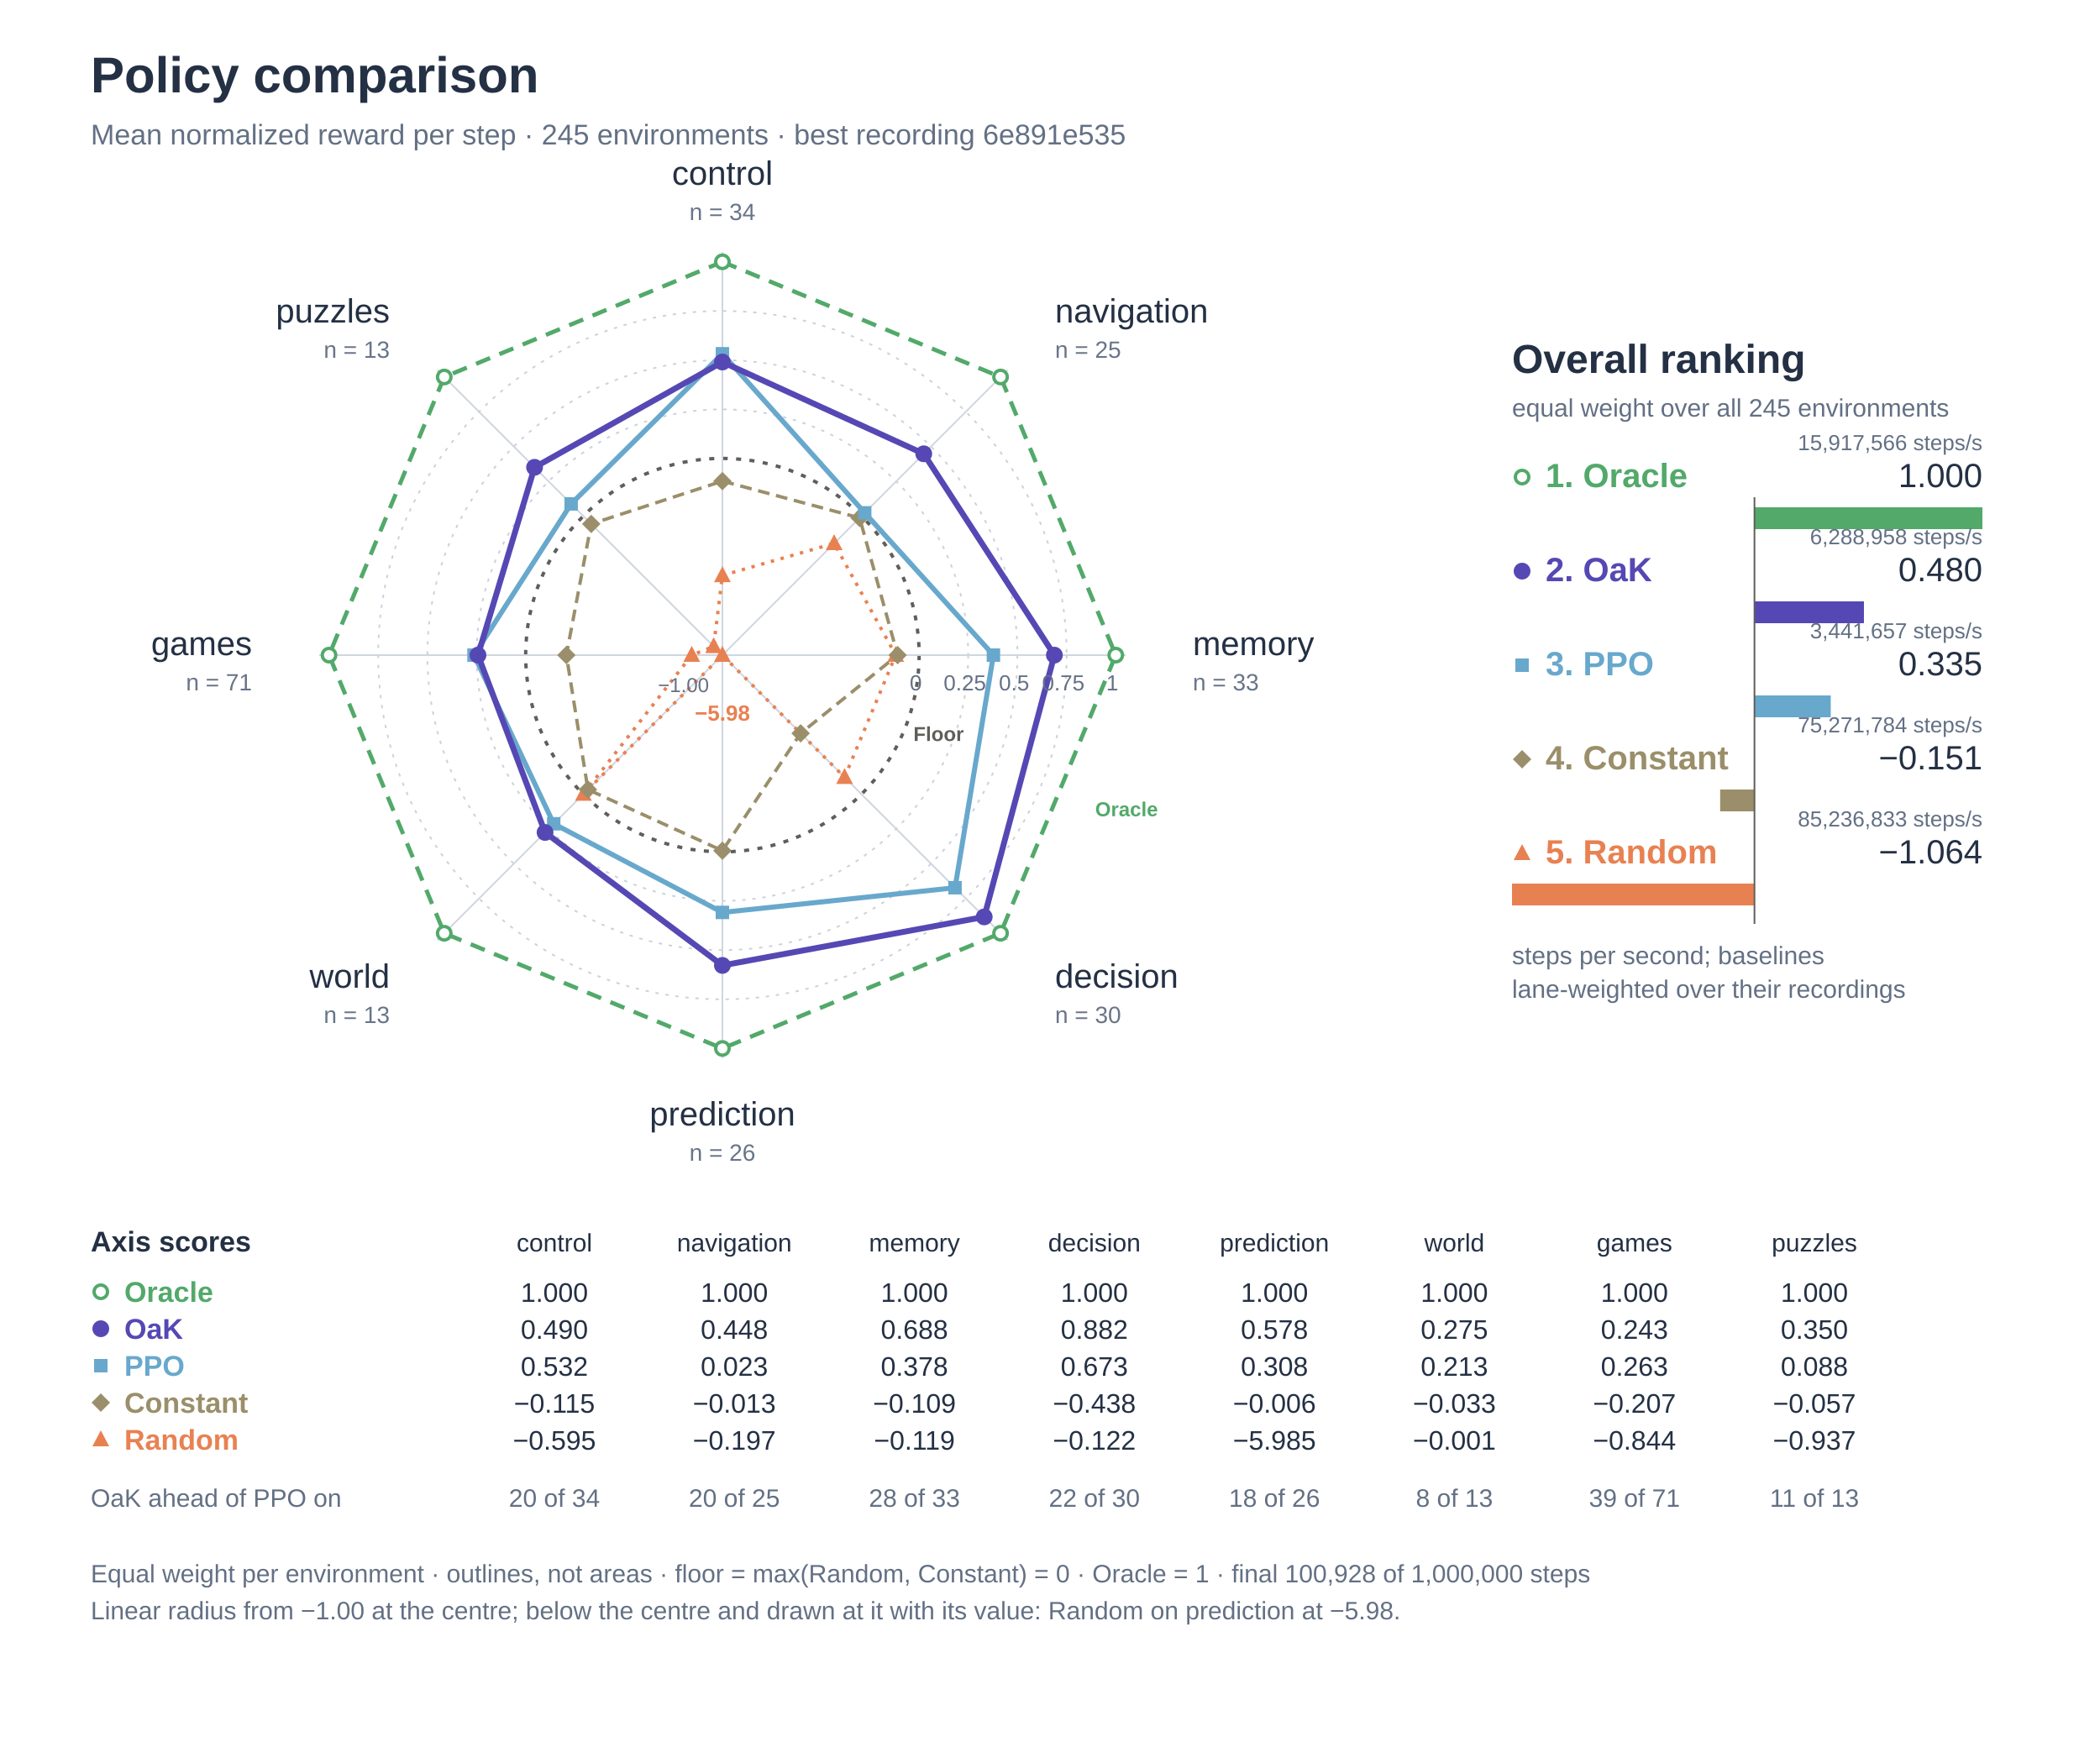
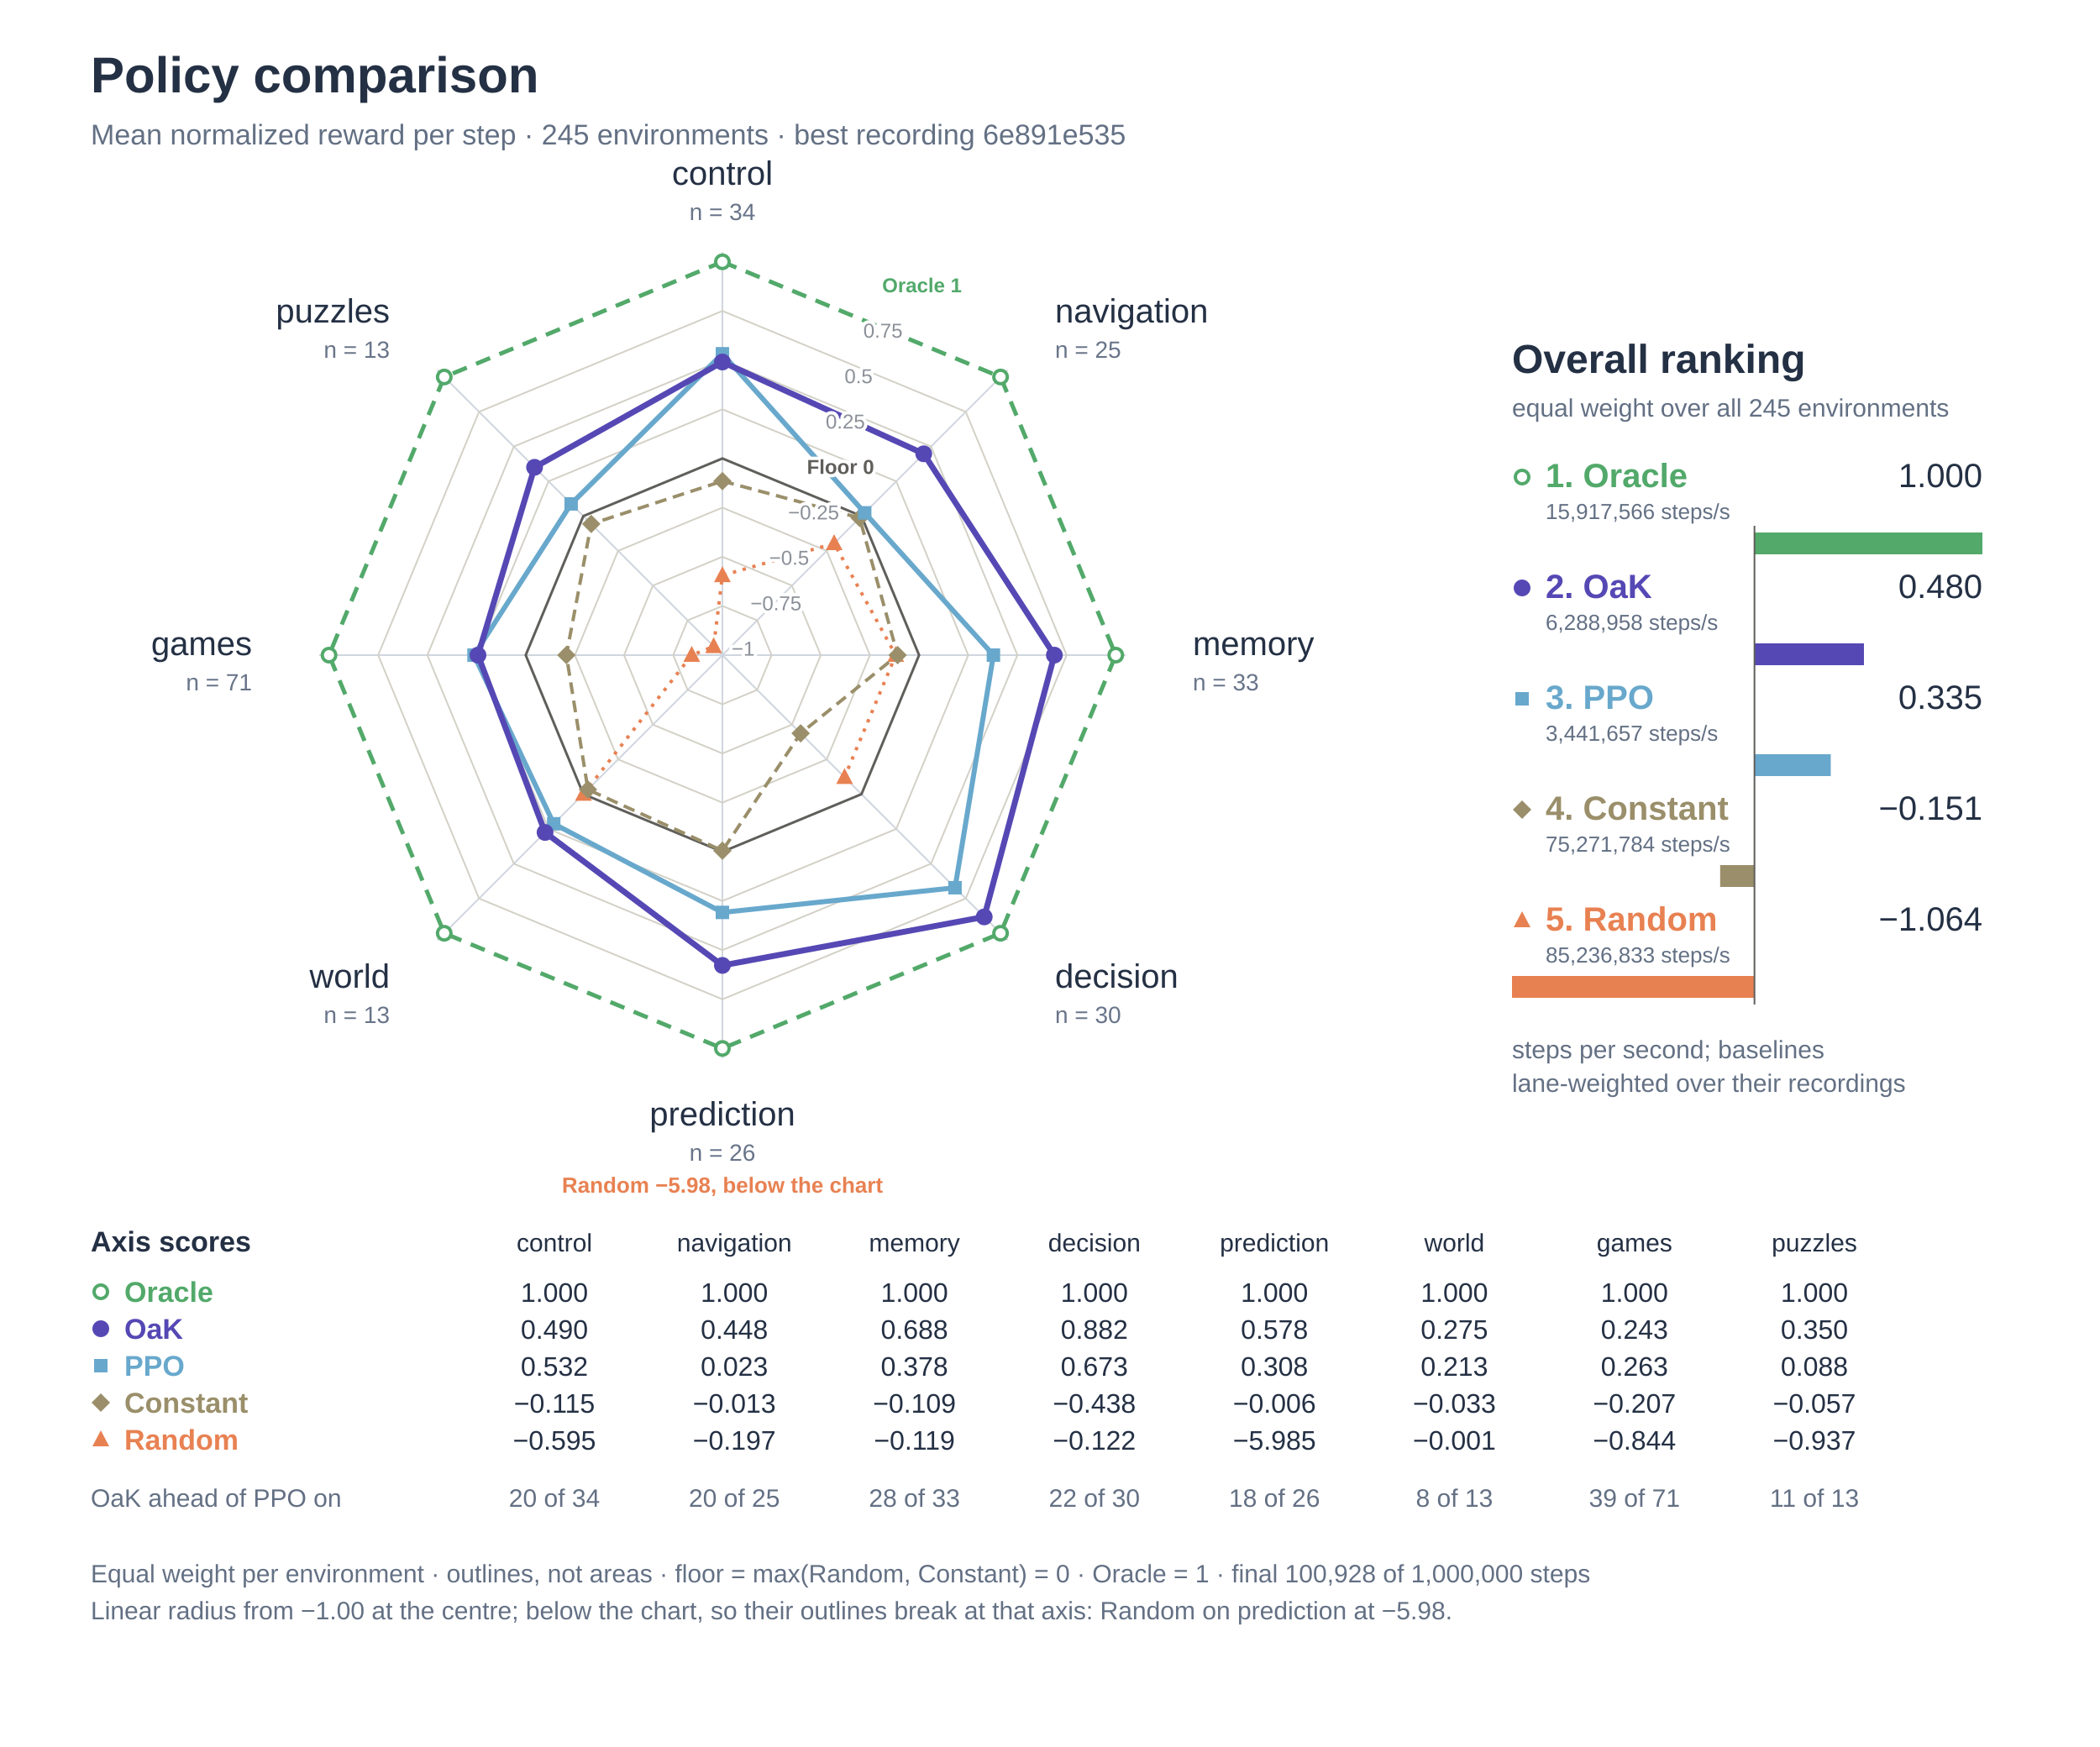
<svg xmlns="http://www.w3.org/2000/svg" width="1250" height="1040" viewBox="0 0 1250 1040" role="img" aria-labelledby="title desc">
  <rect width="1250" height="1040" fill="#ffffff" />
  <g font-family="Arial, Helvetica, sans-serif" fill="#243044">
    <text x="54.0" y="55.0" font-size="30" fill="#243044" text-anchor="start" font-weight="600">Policy comparison</text>
    <text x="54.0" y="86.0" font-size="17" fill="#637084" text-anchor="start" font-weight="400">Mean normalized reward per step · 245 environments · best recording 6e891e535</text>
-     <circle cx="430" cy="390" r="146.3" fill="none" stroke="#cbd2dc" stroke-width="1" stroke-dasharray="2 4" />
-     <circle cx="430" cy="390" r="175.6" fill="none" stroke="#cbd2dc" stroke-width="1" stroke-dasharray="2 4" />
-     <circle cx="430" cy="390" r="204.9" fill="none" stroke="#cbd2dc" stroke-width="1" stroke-dasharray="2 4" />
-     <circle cx="430" cy="390" r="117.1" fill="none" stroke="#5f5e5a" stroke-width="2" stroke-dasharray="3 5" />
    <path d="M 430 390 L 430.00 150.00" stroke="#d0d6df" stroke-width="1" />
    <path d="M 430 390 L 599.71 220.29" stroke="#d0d6df" stroke-width="1" />
    <path d="M 430 390 L 670.00 390.00" stroke="#d0d6df" stroke-width="1" />
    <path d="M 430 390 L 599.71 559.71" stroke="#d0d6df" stroke-width="1" />
    <path d="M 430 390 L 430.00 630.00" stroke="#d0d6df" stroke-width="1" />
    <path d="M 430 390 L 260.29 559.71" stroke="#d0d6df" stroke-width="1" />
    <path d="M 430 390 L 190.00 390.00" stroke="#d0d6df" stroke-width="1" />
    <path d="M 430 390 L 260.29 220.29" stroke="#d0d6df" stroke-width="1" />
-     <polygon points="430.00,155.85 595.57,224.43 664.15,390.00 595.57,555.57 430.00,624.15 264.43,555.57 195.85,390.00 264.43,224.43" fill="none" stroke="#52a96a" stroke-width="2.5" stroke-dasharray="9 6" stroke-linejoin="round" />
+     <polygon points="430.00,360.73 450.70,369.30 459.27,390.00 450.70,410.70 430.00,419.27 409.30,410.70 400.73,390.00 409.30,369.30" fill="none" stroke="#d3d1c7" stroke-width="1" />
+     <polygon points="430.00,331.46 471.39,348.61 488.54,390.00 471.39,431.39 430.00,448.54 388.61,431.39 371.46,390.00 388.61,348.61" fill="none" stroke="#d3d1c7" stroke-width="1" />
+     <polygon points="430.00,302.20 492.09,327.91 517.80,390.00 492.09,452.09 430.00,477.80 367.91,452.09 342.20,390.00 367.91,327.91" fill="none" stroke="#d3d1c7" stroke-width="1" />
+     <polygon points="430.00,243.66 533.48,286.52 576.34,390.00 533.48,493.48 430.00,536.34 326.52,493.48 283.66,390.00 326.52,286.52" fill="none" stroke="#d3d1c7" stroke-width="1" />
+     <polygon points="430.00,214.39 554.17,265.83 605.61,390.00 554.17,514.17 430.00,565.61 305.83,514.17 254.39,390.00 305.83,265.83" fill="none" stroke="#d3d1c7" stroke-width="1" />
+     <polygon points="430.00,185.12 574.87,245.13 634.88,390.00 574.87,534.87 430.00,594.88 285.13,534.87 225.12,390.00 285.13,245.13" fill="none" stroke="#d3d1c7" stroke-width="1" />
+     <polygon points="430.00,272.93 512.78,307.22 547.07,390.00 512.78,472.78 430.00,507.07 347.22,472.78 312.93,390.00 347.22,307.22" fill="none" stroke="#5f5e5a" stroke-width="1.5" />
+     <path d="M 430.00 155.85 L 595.57 224.43 L 664.15 390.00 L 595.57 555.57 L 430.00 624.15 L 264.43 555.57 L 195.85 390.00 L 264.43 224.43 Z" fill="none" stroke="#52a96a" stroke-width="2.5" stroke-dasharray="9 6" stroke-linejoin="round" />
    <circle cx="430.00" cy="155.85" r="4" fill="#ffffff" stroke="#52a96a" stroke-width="2" />
    <circle cx="595.57" cy="224.43" r="4" fill="#ffffff" stroke="#52a96a" stroke-width="2" />
    <circle cx="664.15" cy="390.00" r="4" fill="#ffffff" stroke="#52a96a" stroke-width="2" />
    <circle cx="595.57" cy="555.57" r="4" fill="#ffffff" stroke="#52a96a" stroke-width="2" />
    <circle cx="430.00" cy="624.15" r="4" fill="#ffffff" stroke="#52a96a" stroke-width="2" />
    <circle cx="264.43" cy="555.57" r="4" fill="#ffffff" stroke="#52a96a" stroke-width="2" />
    <circle cx="195.85" cy="390.00" r="4" fill="#ffffff" stroke="#52a96a" stroke-width="2" />
    <circle cx="264.43" cy="224.43" r="4" fill="#ffffff" stroke="#52a96a" stroke-width="2" />
-     <polygon points="430.00,342.56 496.51,323.49 533.18,390.00 502.71,462.71 430.00,390.00 347.29,472.71 411.74,390.00 424.80,384.80" fill="none" stroke="#e88152" stroke-width="2" stroke-dasharray="2 4" stroke-linejoin="round" />
+     <path d="M 347.29 472.71 L 411.74 390.00 L 424.80 384.80 L 430.00 342.56 L 496.51 323.49 L 533.18 390.00 L 502.71 462.71" fill="none" stroke="#e88152" stroke-width="2" stroke-dasharray="2 4" stroke-linejoin="round" />
    <polygon points="430.00,337.06 435.00,346.56 425.00,346.56" fill="#e88152" />
    <polygon points="496.51,317.99 501.51,327.49 491.51,327.49" fill="#e88152" />
    <polygon points="533.18,384.50 538.18,394.00 528.18,394.00" fill="#e88152" />
    <polygon points="502.71,457.21 507.71,466.71 497.71,466.71" fill="#e88152" />
-     <polygon points="430.00,384.50 435.00,394.00 425.00,394.00" fill="#e88152" />
-     <text x="430.0" y="429.0" font-size="13" fill="#e88152" text-anchor="middle" font-weight="600">−5.98</text>
    <polygon points="347.29,467.21 352.29,476.71 342.29,476.71" fill="#e88152" />
    <polygon points="411.74,384.50 416.74,394.00 406.74,394.00" fill="#e88152" />
    <polygon points="424.80,379.30 429.80,388.80 419.80,388.80" fill="#e88152" />
-     <polygon points="430.00,286.41 511.68,308.32 534.31,390.00 476.56,436.56 430.00,506.41 349.97,470.03 337.12,390.00 351.91,311.91" fill="none" stroke="#9a8f6a" stroke-width="2" stroke-dasharray="7 4" stroke-linejoin="round" />
+     <path d="M 430.00 286.41 L 511.68 308.32 L 534.31 390.00 L 476.56 436.56 L 430.00 506.41 L 349.97 470.03 L 337.12 390.00 L 351.91 311.91 Z" fill="none" stroke="#9a8f6a" stroke-width="2" stroke-dasharray="7 4" stroke-linejoin="round" />
    <polygon points="430.00,280.91 435.50,286.41 430.00,291.91 424.50,286.41" fill="#9a8f6a" />
    <polygon points="511.68,302.82 517.18,308.32 511.68,313.82 506.18,308.32" fill="#9a8f6a" />
    <polygon points="534.31,384.50 539.81,390.00 534.31,395.50 528.81,390.00" fill="#9a8f6a" />
    <polygon points="476.56,431.06 482.06,436.56 476.56,442.06 471.06,436.56" fill="#9a8f6a" />
    <polygon points="430.00,500.91 435.50,506.41 430.00,511.91 424.50,506.41" fill="#9a8f6a" />
    <polygon points="349.97,464.53 355.47,470.03 349.97,475.53 344.47,470.03" fill="#9a8f6a" />
    <polygon points="337.12,384.50 342.62,390.00 337.12,395.50 331.62,390.00" fill="#9a8f6a" />
    <polygon points="351.91,306.41 357.41,311.91 351.91,317.41 346.41,311.91" fill="#9a8f6a" />
-     <polygon points="430.00,210.60 514.71,305.29 591.32,390.00 568.47,528.47 430.00,543.17 329.60,490.40 282.15,390.00 339.96,299.96" fill="none" stroke="#68a8cc" stroke-width="3" stroke-linejoin="round" />
+     <path d="M 430.00 210.60 L 514.71 305.29 L 591.32 390.00 L 568.47 528.47 L 430.00 543.17 L 329.60 490.40 L 282.15 390.00 L 339.96 299.96 Z" fill="none" stroke="#68a8cc" stroke-width="3" stroke-linejoin="round" />
    <rect x="426.00" y="206.60" width="8" height="8" fill="#68a8cc" />
    <rect x="510.71" y="301.29" width="8" height="8" fill="#68a8cc" />
    <rect x="587.32" y="386.00" width="8" height="8" fill="#68a8cc" />
    <rect x="564.47" y="524.47" width="8" height="8" fill="#68a8cc" />
    <rect x="426.00" y="539.17" width="8" height="8" fill="#68a8cc" />
    <rect x="325.60" y="486.40" width="8" height="8" fill="#68a8cc" />
    <rect x="278.15" y="386.00" width="8" height="8" fill="#68a8cc" />
    <rect x="335.96" y="295.96" width="8" height="8" fill="#68a8cc" />
-     <polygon points="430.00,215.51 549.85,270.15 627.61,390.00 585.84,545.84 430.00,574.72 324.44,495.56 284.51,390.00 318.20,278.20" fill="none" stroke="#5548b4" stroke-width="3.5" stroke-linejoin="round" />
+     <path d="M 430.00 215.51 L 549.85 270.15 L 627.61 390.00 L 585.84 545.84 L 430.00 574.72 L 324.44 495.56 L 284.51 390.00 L 318.20 278.20 Z" fill="none" stroke="#5548b4" stroke-width="3.5" stroke-linejoin="round" />
    <circle cx="430.00" cy="215.51" r="5" fill="#5548b4" />
    <circle cx="549.85" cy="270.15" r="5" fill="#5548b4" />
    <circle cx="627.61" cy="390.00" r="5" fill="#5548b4" />
    <circle cx="585.84" cy="545.84" r="5" fill="#5548b4" />
    <circle cx="430.00" cy="574.72" r="5" fill="#5548b4" />
    <circle cx="324.44" cy="495.56" r="5" fill="#5548b4" />
    <circle cx="284.51" cy="390.00" r="5" fill="#5548b4" />
    <circle cx="318.20" cy="278.20" r="5" fill="#5548b4" />
-     <text x="545.1" y="411.0" font-size="13" fill="#647084" text-anchor="middle" font-weight="400">0</text>
-     <text x="574.3" y="411.0" font-size="13" fill="#647084" text-anchor="middle" font-weight="400">0.25</text>
-     <text x="603.6" y="411.0" font-size="13" fill="#647084" text-anchor="middle" font-weight="400">0.5</text>
-     <text x="632.9" y="411.0" font-size="13" fill="#647084" text-anchor="middle" font-weight="400">0.75</text>
-     <text x="662.1" y="411.0" font-size="13" fill="#647084" text-anchor="middle" font-weight="400">1</text>
-     <text x="422.0" y="412.0" font-size="12" fill="#647084" text-anchor="end" font-weight="400">−1.00</text>
-     <text x="543.7" y="441.1" font-size="12" fill="#5f5e5a" text-anchor="start" font-weight="600">Floor</text>
-     <text x="651.9" y="485.9" font-size="12" fill="#52a96a" text-anchor="start" font-weight="600">Oracle</text>
+     <text x="435.5" y="390.3" font-size="12" fill="#8a8f98" text-anchor="start" font-weight="400" stroke="#ffffff" stroke-width="4" stroke-linejoin="round" paint-order="stroke">−1</text>
+     <text x="446.7" y="363.3" font-size="12" fill="#8a8f98" text-anchor="start" font-weight="400" stroke="#ffffff" stroke-width="4" stroke-linejoin="round" paint-order="stroke">−0.75</text>
+     <text x="457.9" y="336.2" font-size="12" fill="#8a8f98" text-anchor="start" font-weight="400" stroke="#ffffff" stroke-width="4" stroke-linejoin="round" paint-order="stroke">−0.5</text>
+     <text x="469.1" y="309.2" font-size="12" fill="#8a8f98" text-anchor="start" font-weight="400" stroke="#ffffff" stroke-width="4" stroke-linejoin="round" paint-order="stroke">−0.25</text>
+     <text x="491.5" y="255.1" font-size="12" fill="#8a8f98" text-anchor="start" font-weight="400" stroke="#ffffff" stroke-width="4" stroke-linejoin="round" paint-order="stroke">0.25</text>
+     <text x="502.7" y="228.1" font-size="12" fill="#8a8f98" text-anchor="start" font-weight="400" stroke="#ffffff" stroke-width="4" stroke-linejoin="round" paint-order="stroke">0.5</text>
+     <text x="513.9" y="201.0" font-size="12" fill="#8a8f98" text-anchor="start" font-weight="400" stroke="#ffffff" stroke-width="4" stroke-linejoin="round" paint-order="stroke">0.75</text>
+     <text x="480.3" y="282.1" font-size="12" fill="#5f5e5a" text-anchor="start" font-weight="600" stroke="#ffffff" stroke-width="4" stroke-linejoin="round" paint-order="stroke">Floor 0</text>
+     <text x="525.1" y="174.0" font-size="12" fill="#52a96a" text-anchor="start" font-weight="600" stroke="#ffffff" stroke-width="4" stroke-linejoin="round" paint-order="stroke">Oracle 1</text>
    <text x="430.0" y="110.0" font-size="20" fill="#243044" text-anchor="middle" font-weight="400">control</text>
    <text x="430.0" y="131.0" font-size="14" fill="#687489" text-anchor="middle" font-weight="400">n = 34</text>
    <text x="628.0" y="192.0" font-size="20" fill="#243044" text-anchor="start" font-weight="400">navigation</text>
    <text x="628.0" y="213.0" font-size="14" fill="#687489" text-anchor="start" font-weight="400">n = 25</text>
    <text x="710.0" y="390.0" font-size="20" fill="#243044" text-anchor="start" font-weight="400">memory</text>
    <text x="710.0" y="411.0" font-size="14" fill="#687489" text-anchor="start" font-weight="400">n = 33</text>
    <text x="628.0" y="588.0" font-size="20" fill="#243044" text-anchor="start" font-weight="400">decision</text>
    <text x="628.0" y="609.0" font-size="14" fill="#687489" text-anchor="start" font-weight="400">n = 30</text>
    <text x="430.0" y="670.0" font-size="20" fill="#243044" text-anchor="middle" font-weight="400">prediction</text>
    <text x="430.0" y="691.0" font-size="14" fill="#687489" text-anchor="middle" font-weight="400">n = 26</text>
+     <text x="430.0" y="710.0" font-size="13" fill="#e88152" text-anchor="middle" font-weight="600">Random −5.98, below the chart</text>
    <text x="232.0" y="588.0" font-size="20" fill="#243044" text-anchor="end" font-weight="400">world</text>
    <text x="232.0" y="609.0" font-size="14" fill="#687489" text-anchor="end" font-weight="400">n = 13</text>
    <text x="150.0" y="390.0" font-size="20" fill="#243044" text-anchor="end" font-weight="400">games</text>
    <text x="150.0" y="411.0" font-size="14" fill="#687489" text-anchor="end" font-weight="400">n = 71</text>
    <text x="232.0" y="192.0" font-size="20" fill="#243044" text-anchor="end" font-weight="400">puzzles</text>
    <text x="232.0" y="213.0" font-size="14" fill="#687489" text-anchor="end" font-weight="400">n = 13</text>
    <text x="900.0" y="222.0" font-size="24" fill="#243044" text-anchor="start" font-weight="600">Overall ranking</text>
    <text x="900.0" y="248.0" font-size="15" fill="#637084" text-anchor="start" font-weight="400">equal weight over all 245 environments</text>
    <circle cx="906.00" cy="284.00" r="4" fill="#ffffff" stroke="#52a96a" stroke-width="2" />
    <text x="920.0" y="290.0" font-size="20" fill="#52a96a" text-anchor="start" font-weight="600">1. Oracle</text>
    <text x="1180.0" y="290.0" font-size="20" fill="#243044" text-anchor="end" font-weight="400">1.000</text>
-     <rect x="1044.33" y="302" width="135.67" height="13" fill="#52a96a" />
-     <text x="1180.0" y="268.0" font-size="13" fill="#637084" text-anchor="end" font-weight="400">15,917,566 steps/s</text>
-     <circle cx="906.00" cy="340.00" r="5" fill="#5548b4" />
-     <text x="920.0" y="346.0" font-size="20" fill="#5548b4" text-anchor="start" font-weight="600">2. OaK</text>
-     <text x="1180.0" y="346.0" font-size="20" fill="#243044" text-anchor="end" font-weight="400">0.480</text>
-     <rect x="1044.33" y="358" width="65.16" height="13" fill="#5548b4" />
-     <text x="1180.0" y="324.0" font-size="13" fill="#637084" text-anchor="end" font-weight="400">6,288,958 steps/s</text>
-     <rect x="902.00" y="392.00" width="8" height="8" fill="#68a8cc" />
-     <text x="920.0" y="402.0" font-size="20" fill="#68a8cc" text-anchor="start" font-weight="600">3. PPO</text>
-     <text x="1180.0" y="402.0" font-size="20" fill="#243044" text-anchor="end" font-weight="400">0.335</text>
-     <rect x="1044.33" y="414" width="45.41" height="13" fill="#68a8cc" />
-     <text x="1180.0" y="380.0" font-size="13" fill="#637084" text-anchor="end" font-weight="400">3,441,657 steps/s</text>
-     <polygon points="906.00,446.50 911.50,452.00 906.00,457.50 900.50,452.00" fill="#9a8f6a" />
-     <text x="920.0" y="458.0" font-size="20" fill="#9a8f6a" text-anchor="start" font-weight="600">4. Constant</text>
-     <text x="1180.0" y="458.0" font-size="20" fill="#243044" text-anchor="end" font-weight="400">−0.151</text>
-     <rect x="1023.90" y="470" width="20.44" height="13" fill="#9a8f6a" />
-     <text x="1180.0" y="436.0" font-size="13" fill="#637084" text-anchor="end" font-weight="400">75,271,784 steps/s</text>
-     <polygon points="906.00,502.50 911.00,512.00 901.00,512.00" fill="#e88152" />
-     <text x="920.0" y="514.0" font-size="20" fill="#e88152" text-anchor="start" font-weight="600">5. Random</text>
-     <text x="1180.0" y="514.0" font-size="20" fill="#243044" text-anchor="end" font-weight="400">−1.064</text>
-     <rect x="900.00" y="526" width="144.33" height="13" fill="#e88152" />
-     <text x="1180.0" y="492.0" font-size="13" fill="#637084" text-anchor="end" font-weight="400">85,236,833 steps/s</text>
-     <path d="M 1044.33 296 V 550" stroke="#5f5e5a" stroke-width="1" />
-     <text x="900.0" y="574.0" font-size="15" fill="#637084" text-anchor="start" font-weight="400">steps per second; baselines</text>
-     <text x="900.0" y="594.0" font-size="15" fill="#637084" text-anchor="start" font-weight="400">lane-weighted over their recordings</text>
+     <rect x="1044.33" y="317" width="135.67" height="13" fill="#52a96a" />
+     <text x="920.0" y="309.0" font-size="13" fill="#637084" text-anchor="start" font-weight="400">15,917,566 steps/s</text>
+     <circle cx="906.00" cy="350.00" r="5" fill="#5548b4" />
+     <text x="920.0" y="356.0" font-size="20" fill="#5548b4" text-anchor="start" font-weight="600">2. OaK</text>
+     <text x="1180.0" y="356.0" font-size="20" fill="#243044" text-anchor="end" font-weight="400">0.480</text>
+     <rect x="1044.33" y="383" width="65.16" height="13" fill="#5548b4" />
+     <text x="920.0" y="375.0" font-size="13" fill="#637084" text-anchor="start" font-weight="400">6,288,958 steps/s</text>
+     <rect x="902.00" y="412.00" width="8" height="8" fill="#68a8cc" />
+     <text x="920.0" y="422.0" font-size="20" fill="#68a8cc" text-anchor="start" font-weight="600">3. PPO</text>
+     <text x="1180.0" y="422.0" font-size="20" fill="#243044" text-anchor="end" font-weight="400">0.335</text>
+     <rect x="1044.33" y="449" width="45.41" height="13" fill="#68a8cc" />
+     <text x="920.0" y="441.0" font-size="13" fill="#637084" text-anchor="start" font-weight="400">3,441,657 steps/s</text>
+     <polygon points="906.00,476.50 911.50,482.00 906.00,487.50 900.50,482.00" fill="#9a8f6a" />
+     <text x="920.0" y="488.0" font-size="20" fill="#9a8f6a" text-anchor="start" font-weight="600">4. Constant</text>
+     <text x="1180.0" y="488.0" font-size="20" fill="#243044" text-anchor="end" font-weight="400">−0.151</text>
+     <rect x="1023.90" y="515" width="20.44" height="13" fill="#9a8f6a" />
+     <text x="920.0" y="507.0" font-size="13" fill="#637084" text-anchor="start" font-weight="400">75,271,784 steps/s</text>
+     <polygon points="906.00,542.50 911.00,552.00 901.00,552.00" fill="#e88152" />
+     <text x="920.0" y="554.0" font-size="20" fill="#e88152" text-anchor="start" font-weight="600">5. Random</text>
+     <text x="1180.0" y="554.0" font-size="20" fill="#243044" text-anchor="end" font-weight="400">−1.064</text>
+     <rect x="900.00" y="581" width="144.33" height="13" fill="#e88152" />
+     <text x="920.0" y="573.0" font-size="13" fill="#637084" text-anchor="start" font-weight="400">85,236,833 steps/s</text>
+     <path d="M 1044.33 313 V 598" stroke="#5f5e5a" stroke-width="1" />
+     <text x="900.0" y="630.0" font-size="15" fill="#637084" text-anchor="start" font-weight="400">steps per second; baselines</text>
+     <text x="900.0" y="650.0" font-size="15" fill="#637084" text-anchor="start" font-weight="400">lane-weighted over their recordings</text>
    <text x="54.0" y="745.0" font-size="17" fill="#243044" text-anchor="start" font-weight="600">Axis scores</text>
    <text x="330.0" y="745.0" font-size="15" fill="#243044" text-anchor="middle" font-weight="400">control</text>
    <text x="437.1" y="745.0" font-size="15" fill="#243044" text-anchor="middle" font-weight="400">navigation</text>
    <text x="544.3" y="745.0" font-size="15" fill="#243044" text-anchor="middle" font-weight="400">memory</text>
    <text x="651.4" y="745.0" font-size="15" fill="#243044" text-anchor="middle" font-weight="400">decision</text>
    <text x="758.6" y="745.0" font-size="15" fill="#243044" text-anchor="middle" font-weight="400">prediction</text>
    <text x="865.7" y="745.0" font-size="15" fill="#243044" text-anchor="middle" font-weight="400">world</text>
    <text x="972.9" y="745.0" font-size="15" fill="#243044" text-anchor="middle" font-weight="400">games</text>
    <text x="1080.0" y="745.0" font-size="15" fill="#243044" text-anchor="middle" font-weight="400">puzzles</text>
    <circle cx="60.00" cy="769.00" r="4" fill="#ffffff" stroke="#52a96a" stroke-width="2" />
    <text x="74.0" y="775.0" font-size="17" fill="#52a96a" text-anchor="start" font-weight="600">Oracle</text>
    <text x="330.0" y="775.0" font-size="16" fill="#243044" text-anchor="middle" font-weight="400">1.000</text>
    <text x="437.1" y="775.0" font-size="16" fill="#243044" text-anchor="middle" font-weight="400">1.000</text>
    <text x="544.3" y="775.0" font-size="16" fill="#243044" text-anchor="middle" font-weight="400">1.000</text>
    <text x="651.4" y="775.0" font-size="16" fill="#243044" text-anchor="middle" font-weight="400">1.000</text>
    <text x="758.6" y="775.0" font-size="16" fill="#243044" text-anchor="middle" font-weight="400">1.000</text>
    <text x="865.7" y="775.0" font-size="16" fill="#243044" text-anchor="middle" font-weight="400">1.000</text>
    <text x="972.9" y="775.0" font-size="16" fill="#243044" text-anchor="middle" font-weight="400">1.000</text>
    <text x="1080.0" y="775.0" font-size="16" fill="#243044" text-anchor="middle" font-weight="400">1.000</text>
    <circle cx="60.00" cy="791.00" r="5" fill="#5548b4" />
    <text x="74.0" y="797.0" font-size="17" fill="#5548b4" text-anchor="start" font-weight="600">OaK</text>
    <text x="330.0" y="797.0" font-size="16" fill="#243044" text-anchor="middle" font-weight="400">0.490</text>
    <text x="437.1" y="797.0" font-size="16" fill="#243044" text-anchor="middle" font-weight="400">0.448</text>
    <text x="544.3" y="797.0" font-size="16" fill="#243044" text-anchor="middle" font-weight="400">0.688</text>
    <text x="651.4" y="797.0" font-size="16" fill="#243044" text-anchor="middle" font-weight="400">0.882</text>
    <text x="758.6" y="797.0" font-size="16" fill="#243044" text-anchor="middle" font-weight="400">0.578</text>
    <text x="865.7" y="797.0" font-size="16" fill="#243044" text-anchor="middle" font-weight="400">0.275</text>
    <text x="972.9" y="797.0" font-size="16" fill="#243044" text-anchor="middle" font-weight="400">0.243</text>
    <text x="1080.0" y="797.0" font-size="16" fill="#243044" text-anchor="middle" font-weight="400">0.350</text>
    <rect x="56.00" y="809.00" width="8" height="8" fill="#68a8cc" />
    <text x="74.0" y="819.0" font-size="17" fill="#68a8cc" text-anchor="start" font-weight="600">PPO</text>
    <text x="330.0" y="819.0" font-size="16" fill="#243044" text-anchor="middle" font-weight="400">0.532</text>
    <text x="437.1" y="819.0" font-size="16" fill="#243044" text-anchor="middle" font-weight="400">0.023</text>
    <text x="544.3" y="819.0" font-size="16" fill="#243044" text-anchor="middle" font-weight="400">0.378</text>
    <text x="651.4" y="819.0" font-size="16" fill="#243044" text-anchor="middle" font-weight="400">0.673</text>
    <text x="758.6" y="819.0" font-size="16" fill="#243044" text-anchor="middle" font-weight="400">0.308</text>
    <text x="865.7" y="819.0" font-size="16" fill="#243044" text-anchor="middle" font-weight="400">0.213</text>
    <text x="972.9" y="819.0" font-size="16" fill="#243044" text-anchor="middle" font-weight="400">0.263</text>
    <text x="1080.0" y="819.0" font-size="16" fill="#243044" text-anchor="middle" font-weight="400">0.088</text>
    <polygon points="60.00,829.50 65.50,835.00 60.00,840.50 54.50,835.00" fill="#9a8f6a" />
    <text x="74.0" y="841.0" font-size="17" fill="#9a8f6a" text-anchor="start" font-weight="600">Constant</text>
    <text x="330.0" y="841.0" font-size="16" fill="#243044" text-anchor="middle" font-weight="400">−0.115</text>
    <text x="437.1" y="841.0" font-size="16" fill="#243044" text-anchor="middle" font-weight="400">−0.013</text>
    <text x="544.3" y="841.0" font-size="16" fill="#243044" text-anchor="middle" font-weight="400">−0.109</text>
    <text x="651.4" y="841.0" font-size="16" fill="#243044" text-anchor="middle" font-weight="400">−0.438</text>
    <text x="758.6" y="841.0" font-size="16" fill="#243044" text-anchor="middle" font-weight="400">−0.006</text>
    <text x="865.7" y="841.0" font-size="16" fill="#243044" text-anchor="middle" font-weight="400">−0.033</text>
    <text x="972.9" y="841.0" font-size="16" fill="#243044" text-anchor="middle" font-weight="400">−0.207</text>
    <text x="1080.0" y="841.0" font-size="16" fill="#243044" text-anchor="middle" font-weight="400">−0.057</text>
    <polygon points="60.00,851.50 65.00,861.00 55.00,861.00" fill="#e88152" />
    <text x="74.0" y="863.0" font-size="17" fill="#e88152" text-anchor="start" font-weight="600">Random</text>
    <text x="330.0" y="863.0" font-size="16" fill="#243044" text-anchor="middle" font-weight="400">−0.595</text>
    <text x="437.1" y="863.0" font-size="16" fill="#243044" text-anchor="middle" font-weight="400">−0.197</text>
    <text x="544.3" y="863.0" font-size="16" fill="#243044" text-anchor="middle" font-weight="400">−0.119</text>
    <text x="651.4" y="863.0" font-size="16" fill="#243044" text-anchor="middle" font-weight="400">−0.122</text>
    <text x="758.6" y="863.0" font-size="16" fill="#243044" text-anchor="middle" font-weight="400">−5.985</text>
    <text x="865.7" y="863.0" font-size="16" fill="#243044" text-anchor="middle" font-weight="400">−0.001</text>
    <text x="972.9" y="863.0" font-size="16" fill="#243044" text-anchor="middle" font-weight="400">−0.844</text>
    <text x="1080.0" y="863.0" font-size="16" fill="#243044" text-anchor="middle" font-weight="400">−0.937</text>
    <text x="54.0" y="897.0" font-size="15" fill="#637084" text-anchor="start" font-weight="400">OaK ahead of PPO on</text>
    <text x="330.0" y="897.0" font-size="15" fill="#637084" text-anchor="middle" font-weight="400">20 of 34</text>
    <text x="437.1" y="897.0" font-size="15" fill="#637084" text-anchor="middle" font-weight="400">20 of 25</text>
    <text x="544.3" y="897.0" font-size="15" fill="#637084" text-anchor="middle" font-weight="400">28 of 33</text>
    <text x="651.4" y="897.0" font-size="15" fill="#637084" text-anchor="middle" font-weight="400">22 of 30</text>
    <text x="758.6" y="897.0" font-size="15" fill="#637084" text-anchor="middle" font-weight="400">18 of 26</text>
    <text x="865.7" y="897.0" font-size="15" fill="#637084" text-anchor="middle" font-weight="400">8 of 13</text>
    <text x="972.9" y="897.0" font-size="15" fill="#637084" text-anchor="middle" font-weight="400">39 of 71</text>
    <text x="1080.0" y="897.0" font-size="15" fill="#637084" text-anchor="middle" font-weight="400">11 of 13</text>
    <text x="54.0" y="942.0" font-size="15" fill="#637084" text-anchor="start" font-weight="400">Equal weight per environment · outlines, not areas · floor = max(Random, Constant) = 0 · Oracle = 1 · final 100,928 of 1,000,000 steps</text>
-     <text x="54.0" y="964.0" font-size="15" fill="#637084" text-anchor="start" font-weight="400">Linear radius from −1.00 at the centre; below the centre and drawn at it with its value: Random on prediction at −5.98.</text>
+     <text x="54.0" y="964.0" font-size="15" fill="#637084" text-anchor="start" font-weight="400">Linear radius from −1.00 at the centre; below the chart, so their outlines break at that axis: Random on prediction at −5.98.</text>
  </g>
</svg>
